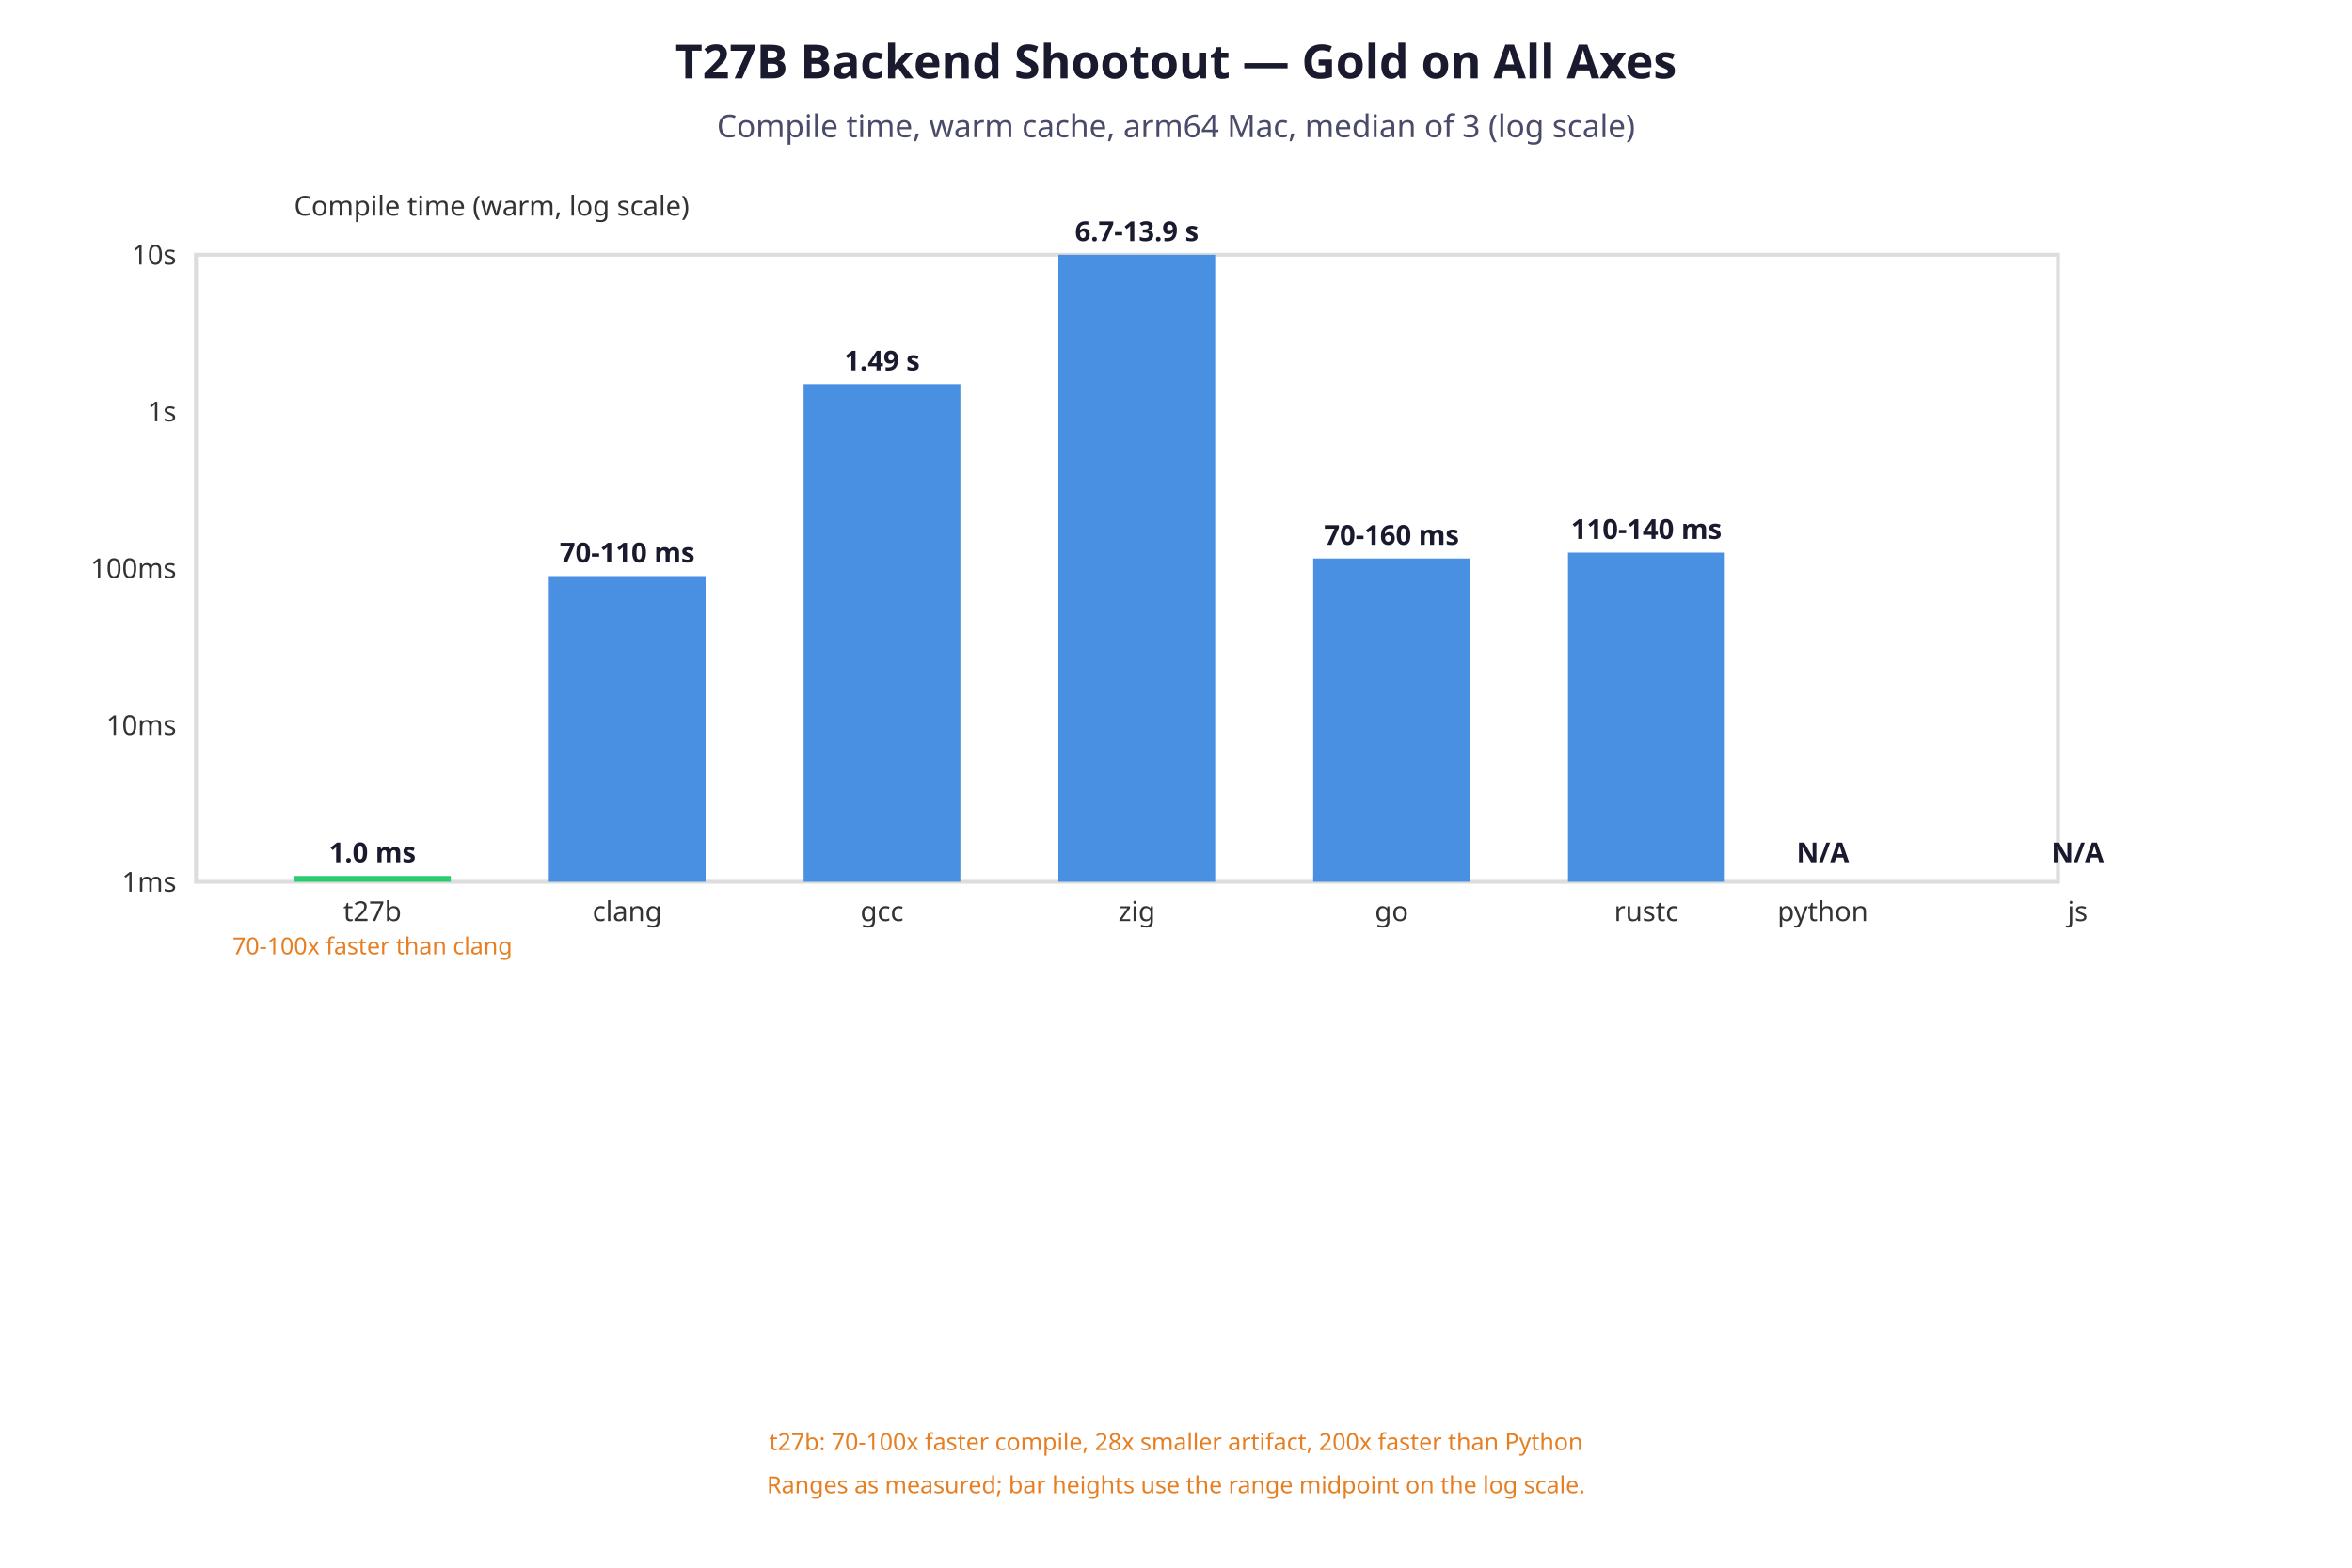
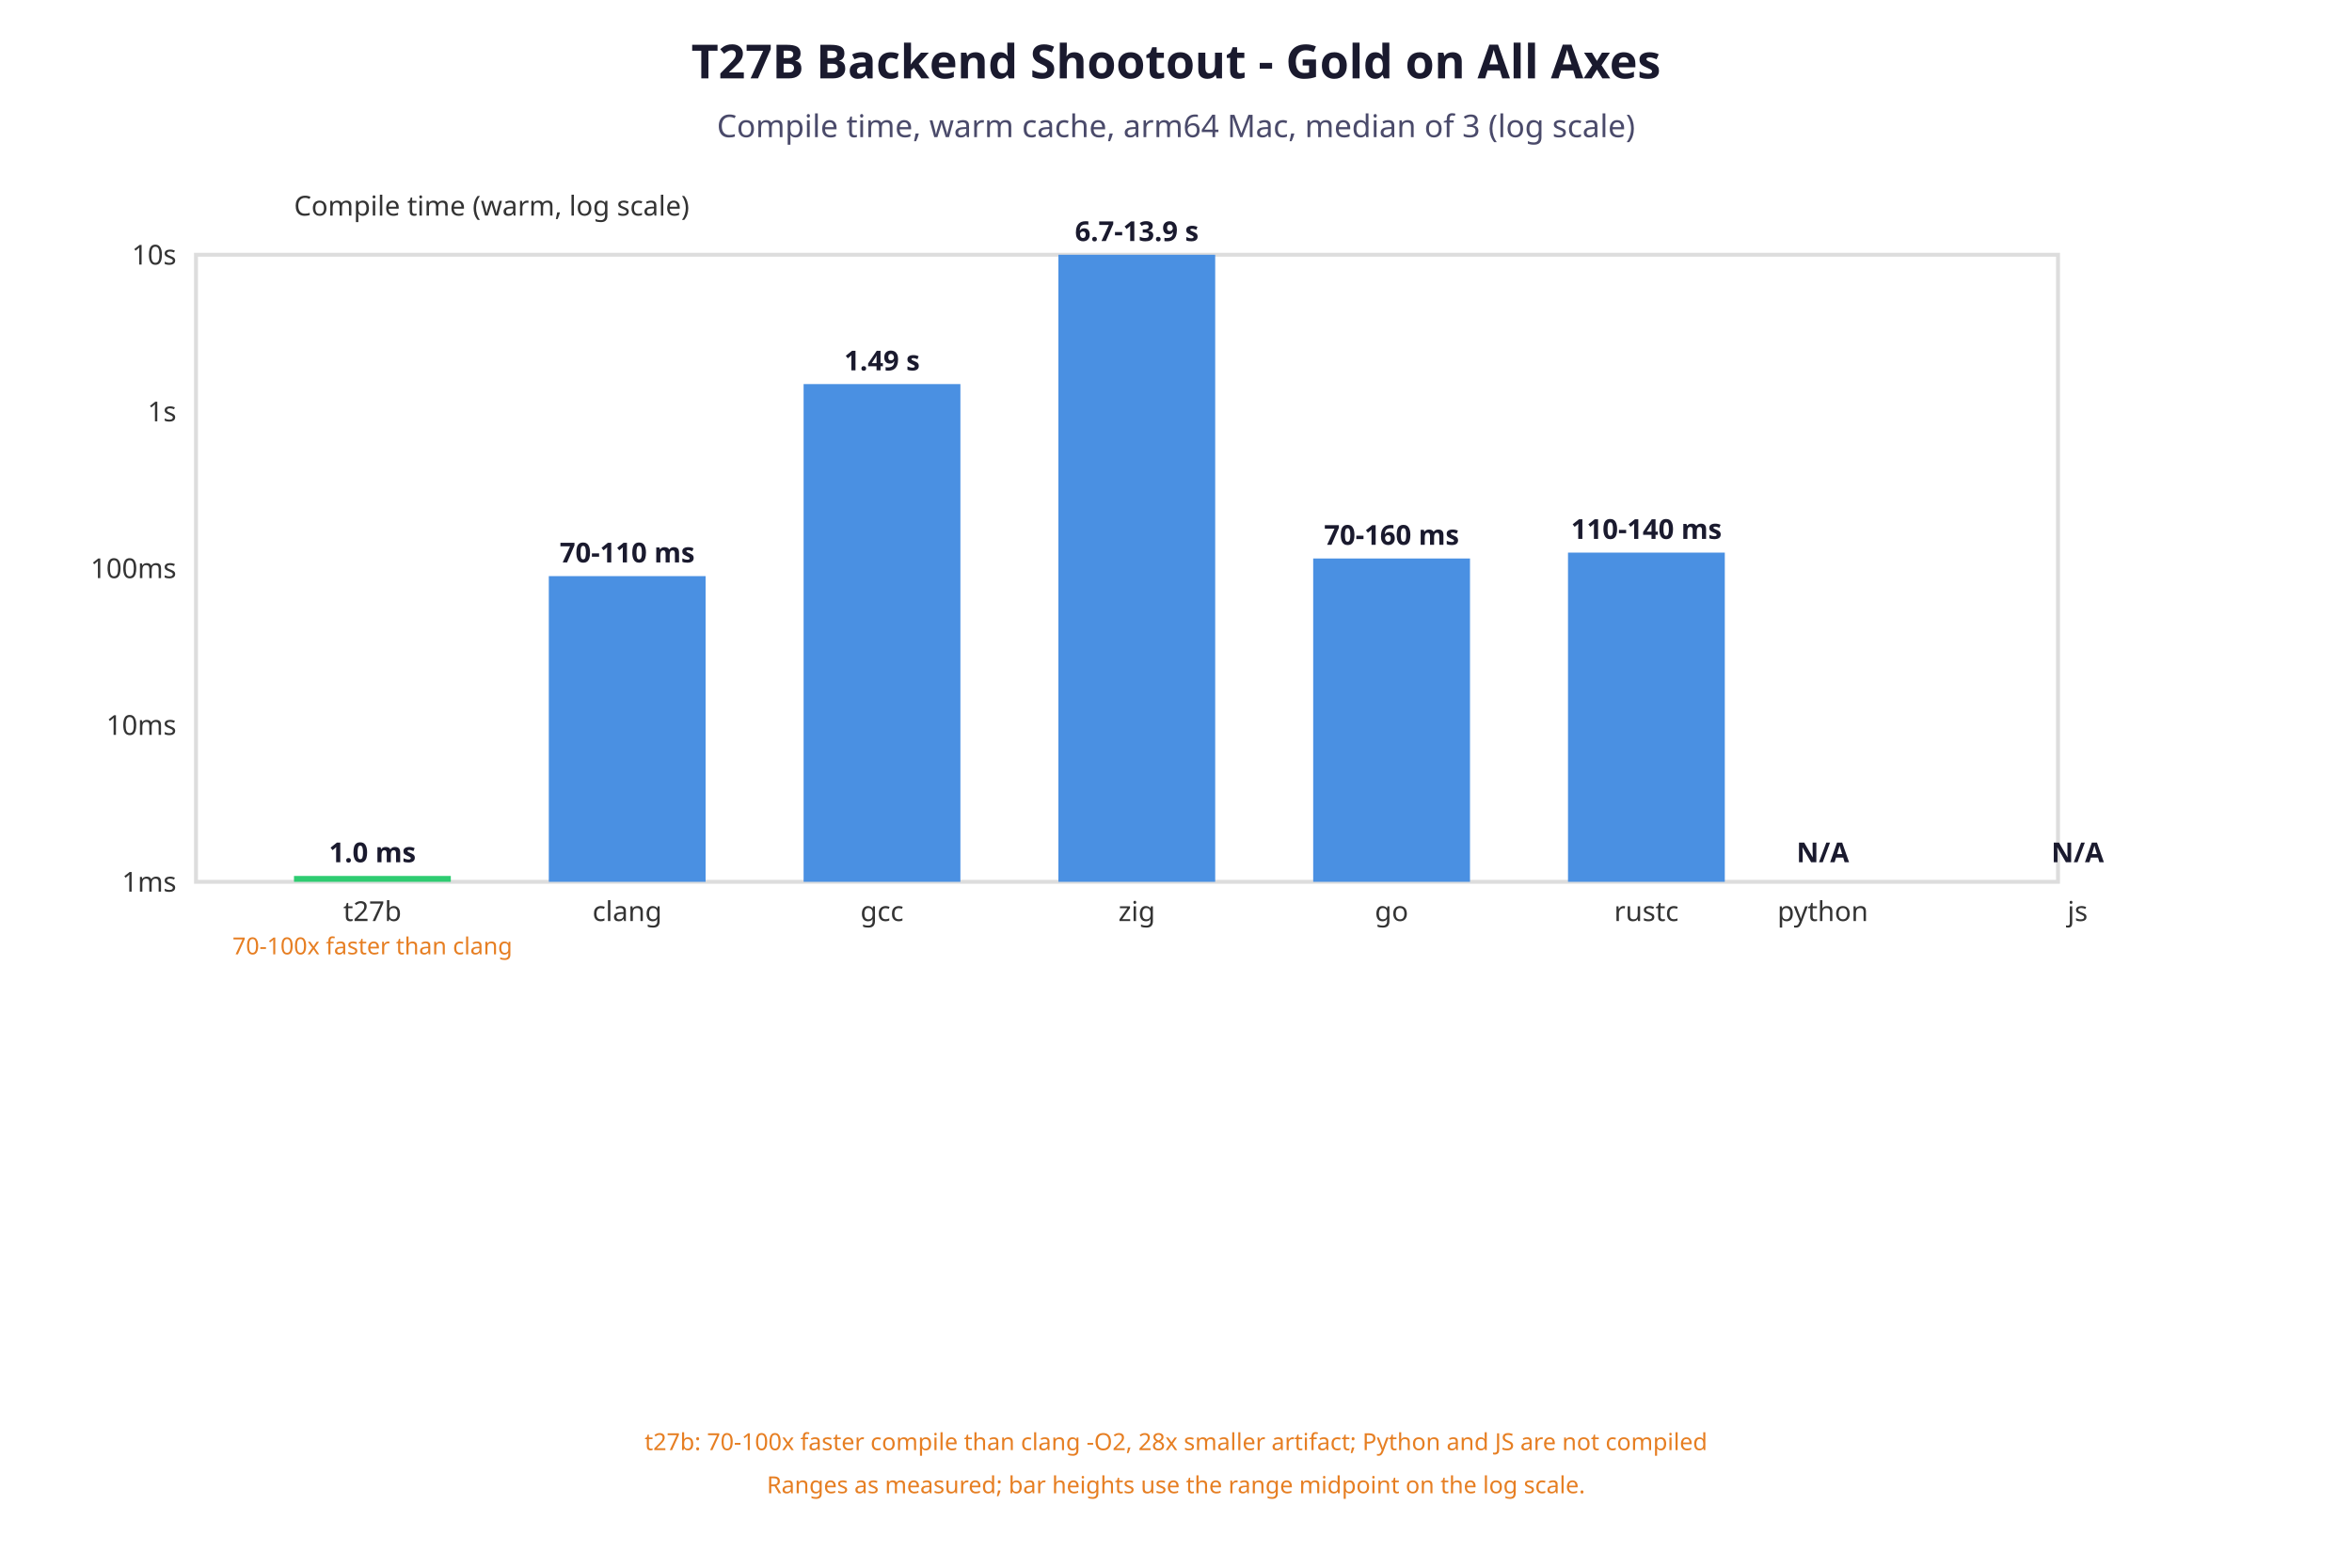
<svg xmlns="http://www.w3.org/2000/svg" width="1200" height="800">
  <defs>
    <style>
      .title { font: bold 24px sans-serif; fill: #1a1a2e; }
      .subtitle { font: 16px sans-serif; fill: #4a4a6a; }
      .bar { fill: #4a90e2; }
      .bar.t27b { fill: #2ecc71; }
      .label { font: 14px sans-serif; fill: #333; }
      .value { font: bold 14px sans-serif; fill: #1a1a2e; }
      .superiority { font: 12px italic sans-serif; fill: #e67e22; }
    </style>
  </defs>
-   <text x="600" y="40" text-anchor="middle" class="title">T27B Backend Shootout — Gold on All Axes</text>
+   <text x="600" y="40" text-anchor="middle" class="title">T27B Backend Shootout - Gold on All Axes</text>
  <text x="600" y="70" text-anchor="middle" class="subtitle">Compile time, warm cache, arm64 Mac, median of 3 (log scale)</text>
  <text x="150" y="110" class="label">Compile time (warm, log scale)</text>
  <rect x="100" y="130" width="950" height="320" fill="none" stroke="#ddd" stroke-width="2" />
  <text x="90" y="455" text-anchor="end" class="label">1ms</text>
  <text x="90" y="375" text-anchor="end" class="label">10ms</text>
  <text x="90" y="295" text-anchor="end" class="label">100ms</text>
  <text x="90" y="215" text-anchor="end" class="label">1s</text>
  <text x="90" y="135" text-anchor="end" class="label">10s</text>
  <rect x="150" y="447" width="80" height="3" class="bar t27b" />
  <text x="190" y="440" text-anchor="middle" class="value">1.0 ms</text>
  <text x="190" y="470" text-anchor="middle" class="label">t27b</text>
  <text x="190" y="487" text-anchor="middle" class="superiority">70-100x faster than clang</text>
  <rect x="280" y="294" width="80" height="156" class="bar" />
  <text x="320" y="287" text-anchor="middle" class="value">70-110 ms</text>
  <text x="320" y="470" text-anchor="middle" class="label">clang</text>
  <rect x="410" y="196" width="80" height="254" class="bar" />
  <text x="450" y="189" text-anchor="middle" class="value">1.49 s</text>
  <text x="450" y="470" text-anchor="middle" class="label">gcc</text>
  <rect x="540" y="130" width="80" height="320" class="bar" />
  <text x="580" y="123" text-anchor="middle" class="value">6.7-13.9 s</text>
  <text x="580" y="470" text-anchor="middle" class="label">zig</text>
  <rect x="670" y="285" width="80" height="165" class="bar" />
  <text x="710" y="278" text-anchor="middle" class="value">70-160 ms</text>
  <text x="710" y="470" text-anchor="middle" class="label">go</text>
  <rect x="800" y="282" width="80" height="168" class="bar" />
  <text x="840" y="275" text-anchor="middle" class="value">110-140 ms</text>
  <text x="840" y="470" text-anchor="middle" class="label">rustc</text>
  <text x="930" y="440" text-anchor="middle" class="value">N/A</text>
  <text x="930" y="470" text-anchor="middle" class="label">python</text>
  <text x="1060" y="440" text-anchor="middle" class="value">N/A</text>
  <text x="1060" y="470" text-anchor="middle" class="label">js</text>
-   <text x="600" y="740" text-anchor="middle" class="superiority">t27b: 70-100x faster compile, 28x smaller artifact, 200x faster than Python</text>
+   <text x="600" y="740" text-anchor="middle" class="superiority">t27b: 70-100x faster compile than clang -O2, 28x smaller artifact; Python and JS are not compiled</text>
  <text x="600" y="762" text-anchor="middle" class="superiority">Ranges as measured; bar heights use the range midpoint on the log scale.</text>
</svg>
